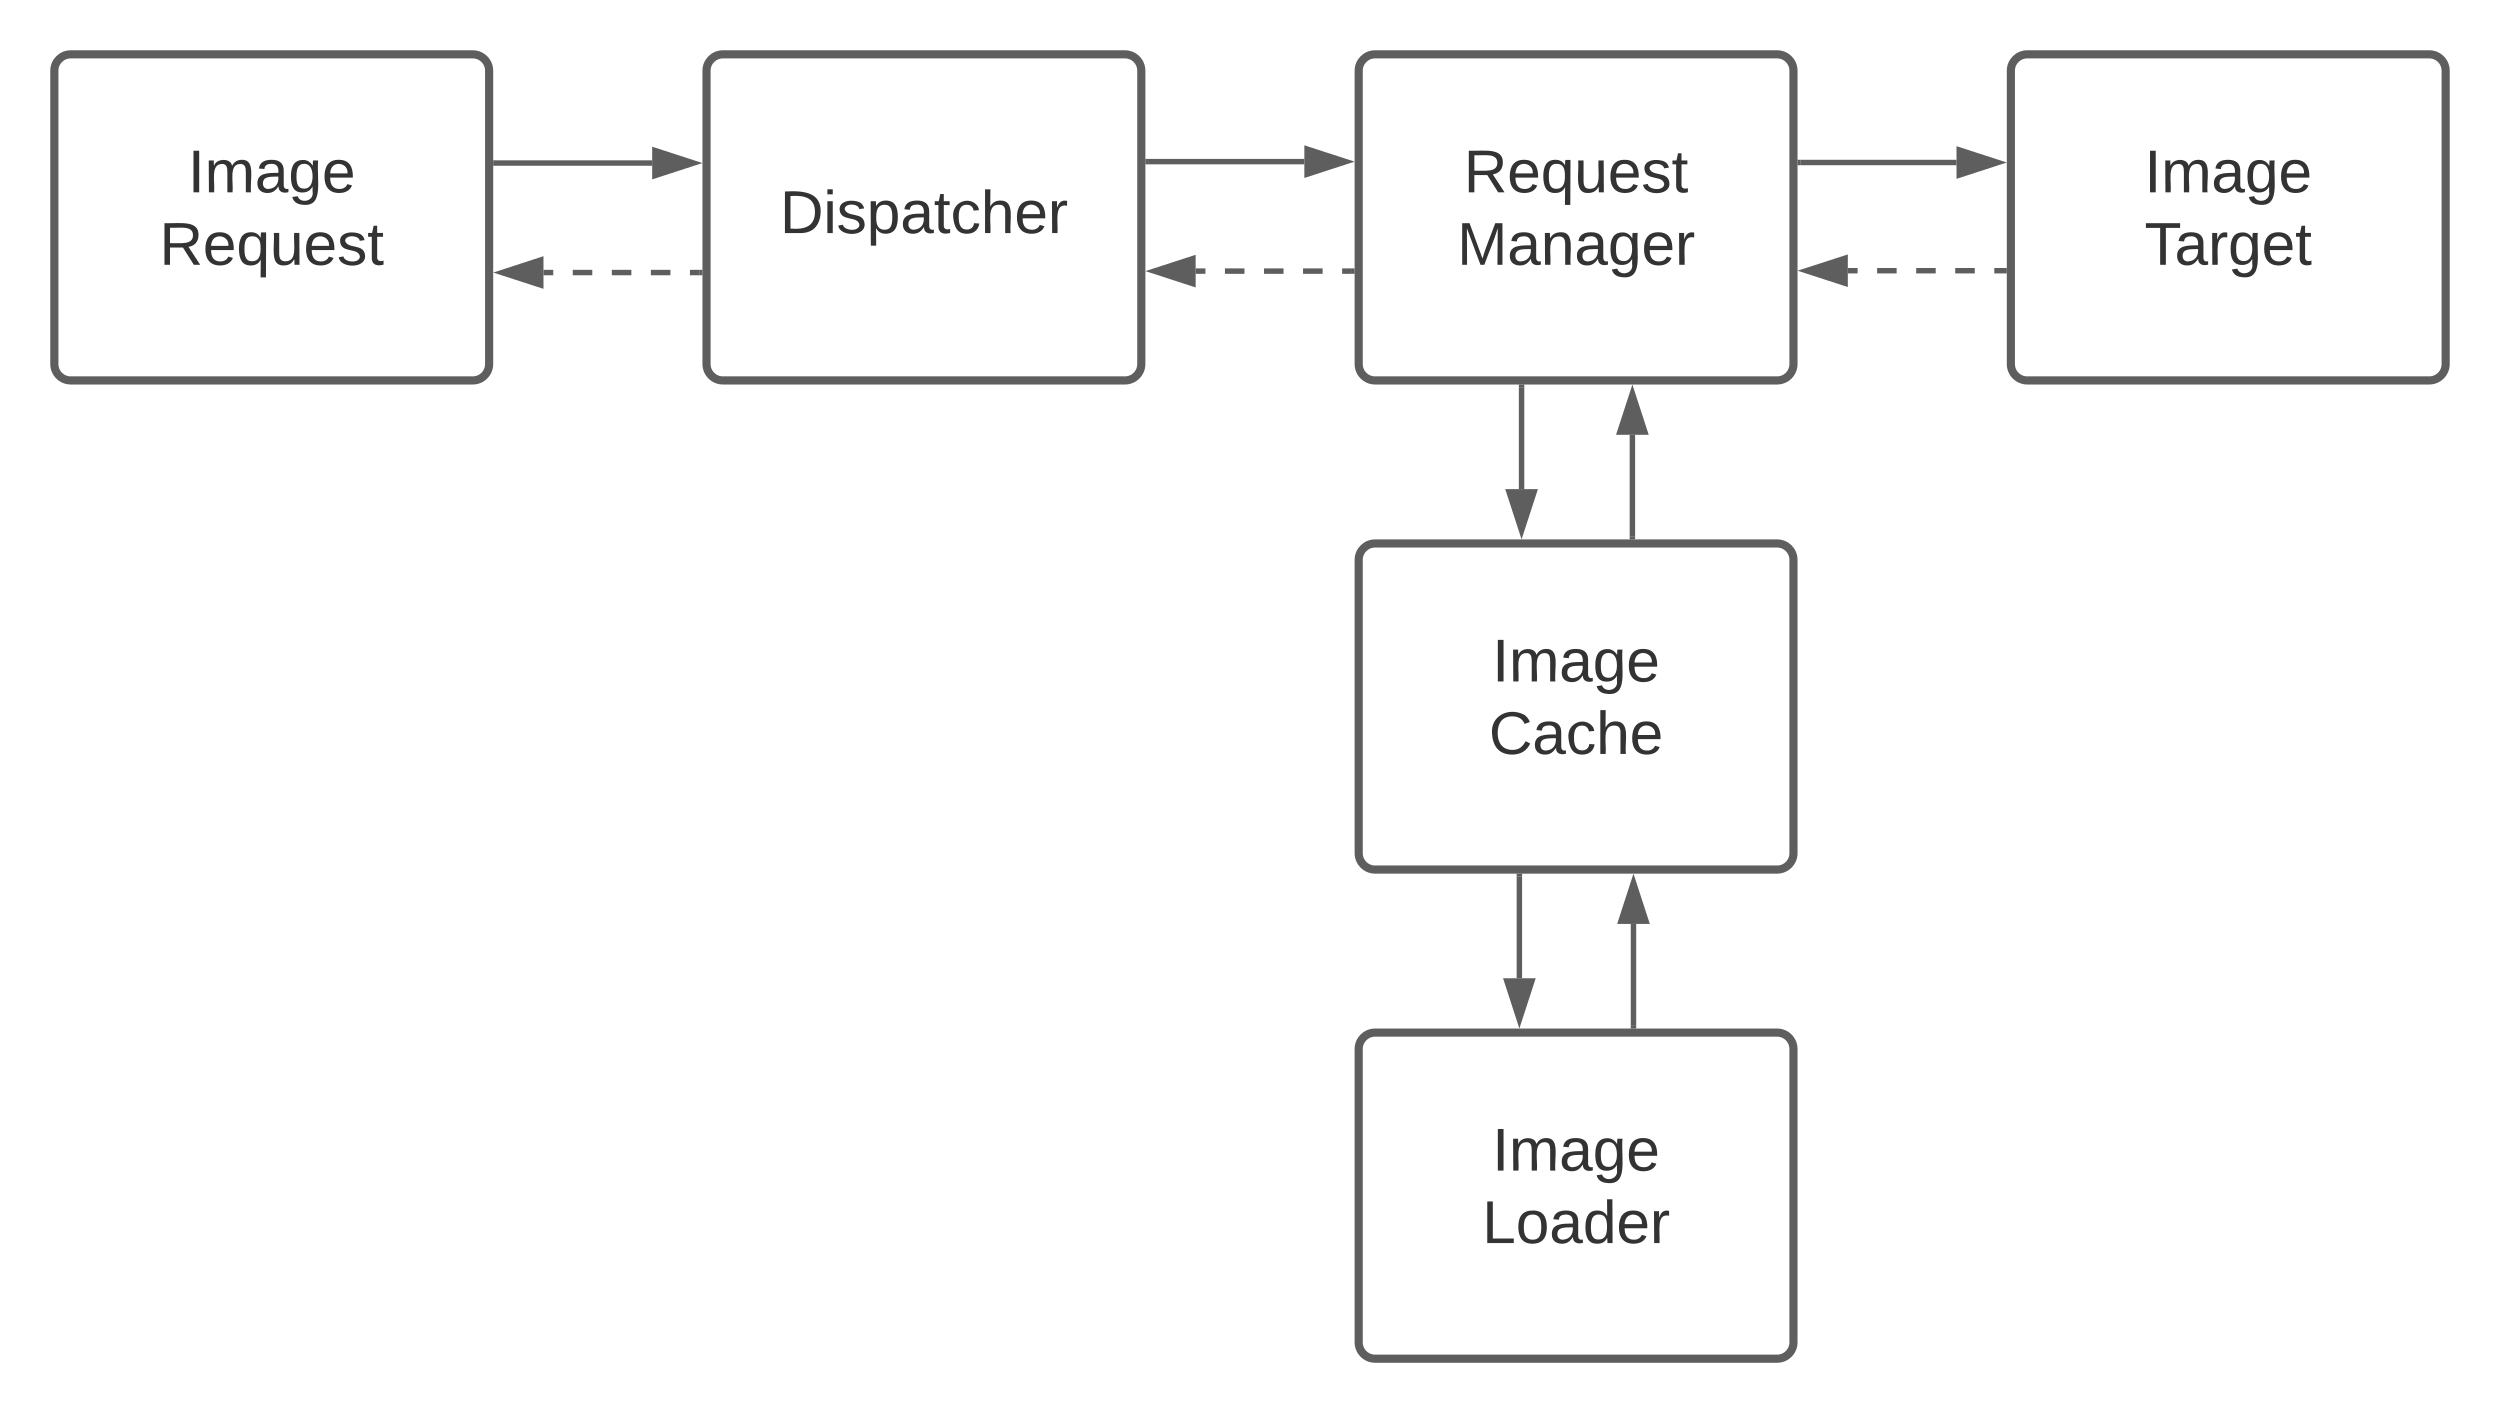
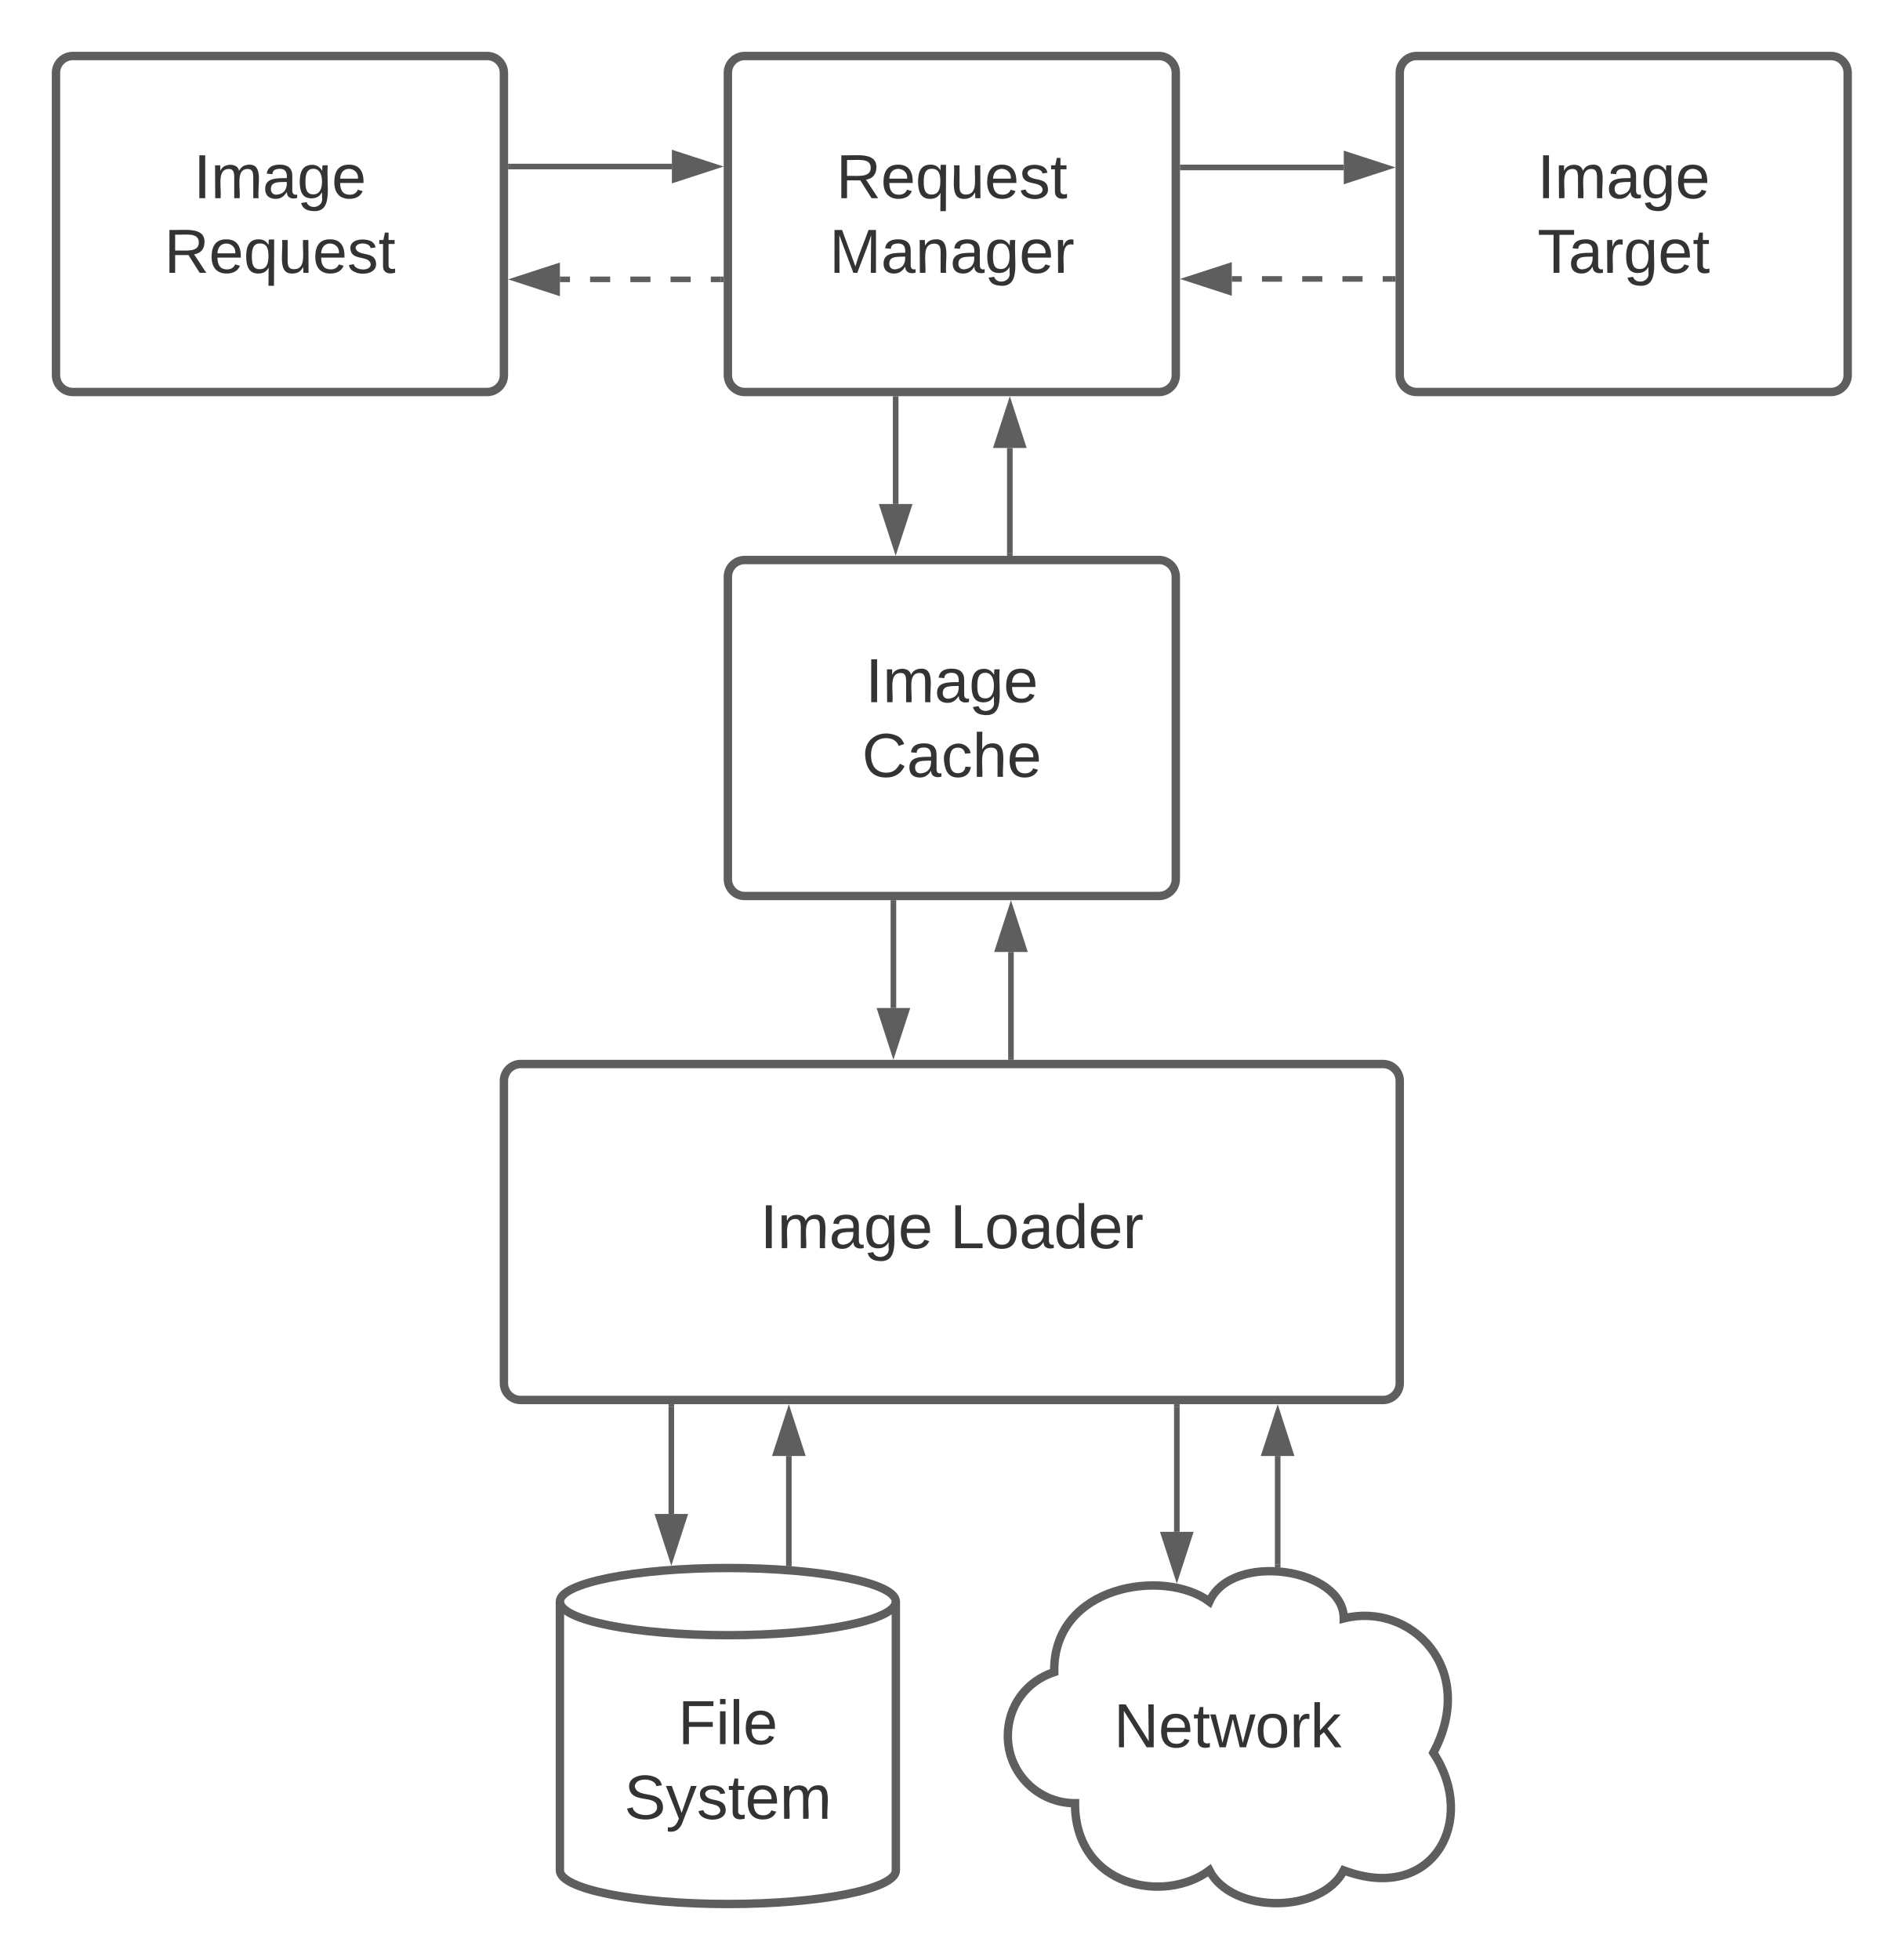
- <svg xmlns="http://www.w3.org/2000/svg" xmlns:ns1="lucid" xmlns:xlink="http://www.w3.org/1999/xlink" width="920" height="520">
+ <svg xmlns="http://www.w3.org/2000/svg" xmlns:ns1="lucid" xmlns:xlink="http://www.w3.org/1999/xlink" width="680" height="700">
  <g transform="translate(-60 -60)" ns1:page-tab-id="0_0">
    <path d="M0 0h1760v1360H0z" fill="#fff" />
+     <path d="M240 446c0-3.3 2.7-6 6-6h308c3.3 0 6 2.7 6 6v108c0 3.3-2.7 6-6 6H246c-3.3 0-6-2.7-6-6z" stroke="#5e5e5e" stroke-width="3" fill="#fff" />
+     <use xlink:href="#a" transform="matrix(1,0,0,1,252,452) translate(79.54321 53.77778)" />
+     <use xlink:href="#b" transform="matrix(1,0,0,1,252,452) translate(147.3827 53.77778)" />
    <path d="M320 86c0-3.3 2.7-6 6-6h148c3.3 0 6 2.7 6 6v108c0 3.3-2.7 6-6 6H326c-3.3 0-6-2.7-6-6z" stroke="#5e5e5e" stroke-width="3" fill="#fff" />
-     <use xlink:href="#a" transform="matrix(1,0,0,1,332,92) translate(15.00617 53.77778)" />
-     <path d="M560 446c0-3.3 2.7-6 6-6h148c3.3 0 6 2.7 6 6v108c0 3.3-2.7 6-6 6H566c-3.3 0-6-2.7-6-6z" stroke="#5e5e5e" stroke-width="3" fill="#fff" />
-     <use xlink:href="#b" transform="matrix(1,0,0,1,572,452) translate(37.16667 38.77778)" />
-     <use xlink:href="#c" transform="matrix(1,0,0,1,572,452) translate(33.46296 65.44444)" />
+     <use xlink:href="#c" transform="matrix(1,0,0,1,332,92) translate(26.67284 38.77778)" />
+     <use xlink:href="#d" transform="matrix(1,0,0,1,332,92) translate(24.23457 65.44444)" />
    <path d="M560 86c0-3.3 2.7-6 6-6h148c3.3 0 6 2.7 6 6v108c0 3.3-2.7 6-6 6H566c-3.3 0-6-2.7-6-6z" stroke="#5e5e5e" stroke-width="3" fill="#fff" />
-     <use xlink:href="#d" transform="matrix(1,0,0,1,572,92) translate(26.67284 38.77778)" />
-     <use xlink:href="#e" transform="matrix(1,0,0,1,572,92) translate(24.23457 65.44444)" />
-     <path d="M800 86c0-3.3 2.7-6 6-6h148c3.3 0 6 2.7 6 6v108c0 3.3-2.7 6-6 6H806c-3.3 0-6-2.7-6-6z" stroke="#5e5e5e" stroke-width="3" fill="#fff" />
-     <use xlink:href="#f" transform="matrix(1,0,0,1,812,92) translate(37.16667 38.77778)" />
-     <use xlink:href="#g" transform="matrix(1,0,0,1,812,92) translate(37.19753 65.44444)" />
-     <path d="M722.5 119.8H780" stroke="#5e5e5e" stroke-width="2" fill="none" />
-     <path d="M722.53 120.8h-1.03v-2h1.03" fill="#5e5e5e" />
-     <path d="M795.26 119.8L781 124.44v-9.27z" stroke="#5e5e5e" stroke-width="2" fill="#5e5e5e" />
-     <path d="M482.5 119.48H540" stroke="#5e5e5e" stroke-width="2" fill="none" />
-     <path d="M482.53 120.48h-1.03v-2h1.03" fill="#5e5e5e" />
-     <path d="M555.26 119.48L541 124.12v-9.27z" stroke="#5e5e5e" stroke-width="2" fill="#5e5e5e" />
-     <path d="M557.5 159.77h-3.6m-7.18 0h-7.2m-7.18 0h-7.18m-7.2 0h-7.18m-7.18 0H500" stroke="#5e5e5e" stroke-width="2" fill="none" />
-     <path d="M558.5 160.77h-1.03v-2h1.03" fill="#5e5e5e" />
-     <path d="M484.74 159.77l14.26-4.63v9.27z" stroke="#5e5e5e" stroke-width="2" fill="#5e5e5e" />
-     <path d="M560 266c0-3.3 2.7-6 6-6h148c3.3 0 6 2.7 6 6v108c0 3.3-2.7 6-6 6H566c-3.3 0-6-2.7-6-6z" stroke="#5e5e5e" stroke-width="3" fill="#fff" />
-     <use xlink:href="#f" transform="matrix(1,0,0,1,572,272) translate(37.16667 38.77778)" />
-     <use xlink:href="#h" transform="matrix(1,0,0,1,572,272) translate(35.9321 65.44444)" />
-     <path d="M619.94 202.5V240" stroke="#5e5e5e" stroke-width="2" fill="none" />
-     <path d="M620.94 202.53h-2v-1.03h2" fill="#5e5e5e" />
-     <path d="M619.94 255.26L615.3 241h9.28z" stroke="#5e5e5e" stroke-width="2" fill="#5e5e5e" />
-     <path d="M660.72 257.5V220" stroke="#5e5e5e" stroke-width="2" fill="none" />
-     <path d="M661.72 258.5h-2v-1.03h2" fill="#5e5e5e" />
-     <path d="M660.72 204.74l4.63 14.26h-9.27z" stroke="#5e5e5e" stroke-width="2" fill="#5e5e5e" />
-     <path d="M619.13 382.5V420" stroke="#5e5e5e" stroke-width="2" fill="none" />
-     <path d="M620.13 382.53h-2v-1.03h2" fill="#5e5e5e" />
-     <path d="M619.13 435.26L614.5 421h9.27z" stroke="#5e5e5e" stroke-width="2" fill="#5e5e5e" />
-     <path d="M661.12 437.5V400" stroke="#5e5e5e" stroke-width="2" fill="none" />
-     <path d="M662.12 438.5h-2v-1.03h2" fill="#5e5e5e" />
-     <path d="M661.12 384.74l4.64 14.26h-9.27z" stroke="#5e5e5e" stroke-width="2" fill="#5e5e5e" />
-     <path d="M797.5 159.62h-3.6m-7.18 0h-7.2m-7.18 0h-7.18m-7.2 0h-7.18m-7.18 0H740" stroke="#5e5e5e" stroke-width="2" fill="none" />
-     <path d="M798.5 160.62h-1.03v-2h1.03" fill="#5e5e5e" />
-     <path d="M724.74 159.62L739 155v9.26z" stroke="#5e5e5e" stroke-width="2" fill="#5e5e5e" />
+     <use xlink:href="#e" transform="matrix(1,0,0,1,572,92) translate(37.16667 38.77778)" />
+     <use xlink:href="#f" transform="matrix(1,0,0,1,572,92) translate(37.19753 65.44444)" />
+     <path d="M482.5 119.8H540" stroke="#5e5e5e" stroke-width="2" fill="none" />
+     <path d="M482.53 120.8h-1.03v-2h1.03" fill="#5e5e5e" />
+     <path d="M555.26 119.8L541 124.44v-9.27z" stroke="#5e5e5e" stroke-width="2" fill="#5e5e5e" />
+     <path d="M242.5 119.48H300" stroke="#5e5e5e" stroke-width="2" fill="none" />
+     <path d="M242.53 120.48h-1.03v-2h1.03" fill="#5e5e5e" />
+     <path d="M315.26 119.48L301 124.12v-9.27z" stroke="#5e5e5e" stroke-width="2" fill="#5e5e5e" />
+     <path d="M317.5 159.77h-3.6m-7.18 0h-7.2m-7.18 0h-7.18m-7.2 0h-7.18m-7.18 0H260" stroke="#5e5e5e" stroke-width="2" fill="none" />
+     <path d="M318.5 160.77h-1.03v-2h1.03" fill="#5e5e5e" />
+     <path d="M244.74 159.77l14.26-4.63v9.27z" stroke="#5e5e5e" stroke-width="2" fill="#5e5e5e" />
+     <path d="M320 266c0-3.3 2.7-6 6-6h148c3.3 0 6 2.7 6 6v108c0 3.3-2.7 6-6 6H326c-3.3 0-6-2.7-6-6z" stroke="#5e5e5e" stroke-width="3" fill="#fff" />
+     <use xlink:href="#e" transform="matrix(1,0,0,1,332,272) translate(37.16667 38.77778)" />
+     <use xlink:href="#g" transform="matrix(1,0,0,1,332,272) translate(35.9321 65.44444)" />
+     <path d="M379.94 202.5V240" stroke="#5e5e5e" stroke-width="2" fill="none" />
+     <path d="M380.94 202.53h-2v-1.03h2" fill="#5e5e5e" />
+     <path d="M379.94 255.26L375.3 241h9.28z" stroke="#5e5e5e" stroke-width="2" fill="#5e5e5e" />
+     <path d="M420.72 257.5V220" stroke="#5e5e5e" stroke-width="2" fill="none" />
+     <path d="M421.72 258.5h-2v-1.03h2" fill="#5e5e5e" />
+     <path d="M420.72 204.74l4.63 14.26h-9.27z" stroke="#5e5e5e" stroke-width="2" fill="#5e5e5e" />
+     <path d="M379.13 382.5V420" stroke="#5e5e5e" stroke-width="2" fill="none" />
+     <path d="M380.13 382.53h-2v-1.03h2" fill="#5e5e5e" />
+     <path d="M379.13 435.26L374.5 421h9.27z" stroke="#5e5e5e" stroke-width="2" fill="#5e5e5e" />
+     <path d="M421.12 437.5V400" stroke="#5e5e5e" stroke-width="2" fill="none" />
+     <path d="M422.12 438.5h-2v-1.03h2" fill="#5e5e5e" />
+     <path d="M421.12 384.74l4.64 14.26h-9.27z" stroke="#5e5e5e" stroke-width="2" fill="#5e5e5e" />
+     <path d="M557.5 159.62h-3.6m-7.18 0h-7.2m-7.18 0h-7.18m-7.2 0h-7.18m-7.18 0H500" stroke="#5e5e5e" stroke-width="2" fill="none" />
+     <path d="M558.5 160.62h-1.03v-2h1.03" fill="#5e5e5e" />
+     <path d="M484.74 159.62L499 155v9.26z" stroke="#5e5e5e" stroke-width="2" fill="#5e5e5e" />
    <path d="M80 86c0-3.3 2.7-6 6-6h148c3.3 0 6 2.7 6 6v108c0 3.3-2.7 6-6 6H86c-3.3 0-6-2.7-6-6z" stroke="#5e5e5e" stroke-width="3" fill="#fff" />
-     <use xlink:href="#b" transform="matrix(1,0,0,1,92,92) translate(37.16667 38.77778)" />
+     <use xlink:href="#h" transform="matrix(1,0,0,1,92,92) translate(37.16667 38.77778)" />
    <use xlink:href="#i" transform="matrix(1,0,0,1,92,92) translate(26.67284 65.44444)" />
-     <path d="M242.5 120H300" stroke="#5e5e5e" stroke-width="2" fill="none" />
-     <path d="M242.53 121h-1.03v-2h1.03" fill="#5e5e5e" />
-     <path d="M315.26 120L301 124.64v-9.28z" stroke="#5e5e5e" stroke-width="2" fill="#5e5e5e" />
-     <path d="M317.5 160.3h-3.6m-7.18 0h-7.2m-7.18 0h-7.18m-7.2 0h-7.18m-7.18 0H260" stroke="#5e5e5e" stroke-width="2" fill="none" />
-     <path d="M318.5 161.3h-1.03v-2h1.03" fill="#5e5e5e" />
-     <path d="M244.74 160.3l14.26-4.65v9.27z" stroke="#5e5e5e" stroke-width="2" fill="#5e5e5e" />
+     <path d="M444 704c-13.25 0-24-10.75-24-24 0-10.6 6.5-19.55 16.58-22.83C436 626 476 620 492 632c8-18 48-12 48 6 24-6 48 18 32 48 16 24 0 54-32 42-8 15.6-40 15.6-48 0-16 12-48 6-48-24z" stroke="#5e5e5e" stroke-width="3" fill="#fff" />
+     <use xlink:href="#j" transform="matrix(1,0,0,1,425,625) translate(32.85185 59.02778)" />
+     <path d="M380 728c0 6.63-26.86 12-60 12s-60-5.37-60-12v-96c0-6.63 26.86-12 60-12s60 5.37 60 12z" stroke="#5e5e5e" stroke-width="3" fill="#fff" />
+     <path d="M380 632c0 6.63-26.86 12-60 12s-60-5.37-60-12" stroke="#5e5e5e" stroke-width="3" fill="none" />
+     <use xlink:href="#k" transform="matrix(1,0,0,1,265,649) translate(37.19136 33.90278)" />
+     <use xlink:href="#l" transform="matrix(1,0,0,1,265,649) translate(17.99383 60.56944)" />
+     <path d="M299.8 562.5v38.2" stroke="#5e5e5e" stroke-width="2" fill="none" />
+     <path d="M300.8 562.53h-2v-1.03h2" fill="#5e5e5e" />
+     <path d="M299.8 615.96l-4.64-14.27h9.27z" stroke="#5e5e5e" stroke-width="2" fill="#5e5e5e" />
+     <path d="M341.78 618.37V580" stroke="#5e5e5e" stroke-width="2" fill="none" />
+     <path d="M342.78 619.4l-2-.07v-1h2" fill="#5e5e5e" />
+     <path d="M341.78 564.74l4.64 14.26h-9.27z" stroke="#5e5e5e" stroke-width="2" fill="#5e5e5e" />
+     <path d="M480.37 562.5v44.58" stroke="#5e5e5e" stroke-width="2" fill="none" />
+     <path d="M481.37 562.53h-2v-1.03h2" fill="#5e5e5e" />
+     <path d="M480.37 622.35l-4.64-14.27H485z" stroke="#5e5e5e" stroke-width="2" fill="#5e5e5e" />
+     <path d="M516.4 618.77V580" stroke="#5e5e5e" stroke-width="2" fill="none" />
+     <path d="M517.4 619.82l-2-.1v-.98h2" fill="#5e5e5e" />
+     <path d="M516.4 564.74L521 579h-9.27z" stroke="#5e5e5e" stroke-width="2" fill="#5e5e5e" />
    <defs>
-       <path fill="#333" d="M30-248c118-7 216 8 213 122C240-48 200 0 122 0H30v-248zM63-27c89 8 146-16 146-99s-60-101-146-95v194" id="j" />
-       <path fill="#333" d="M24-231v-30h32v30H24zM24 0v-190h32V0H24" id="k" />
-       <path fill="#333" d="M135-143c-3-34-86-38-87 0 15 53 115 12 119 90S17 21 10-45l28-5c4 36 97 45 98 0-10-56-113-15-118-90-4-57 82-63 122-42 12 7 21 19 24 35" id="l" />
-       <path fill="#333" d="M115-194c55 1 70 41 70 98S169 2 115 4C84 4 66-9 55-30l1 105H24l-1-265h31l2 30c10-21 28-34 59-34zm-8 174c40 0 45-34 45-75s-6-73-45-74c-42 0-51 32-51 76 0 43 10 73 51 73" id="m" />
-       <path fill="#333" d="M141-36C126-15 110 5 73 4 37 3 15-17 15-53c-1-64 63-63 125-63 3-35-9-54-41-54-24 1-41 7-42 31l-33-3c5-37 33-52 76-52 45 0 72 20 72 64v82c-1 20 7 32 28 27v20c-31 9-61-2-59-35zM48-53c0 20 12 33 32 33 41-3 63-29 60-74-43 2-92-5-92 41" id="n" />
-       <path fill="#333" d="M59-47c-2 24 18 29 38 22v24C64 9 27 4 27-40v-127H5v-23h24l9-43h21v43h35v23H59v120" id="o" />
-       <path fill="#333" d="M96-169c-40 0-48 33-48 73s9 75 48 75c24 0 41-14 43-38l32 2c-6 37-31 61-74 61-59 0-76-41-82-99-10-93 101-131 147-64 4 7 5 14 7 22l-32 3c-4-21-16-35-41-35" id="p" />
-       <path fill="#333" d="M106-169C34-169 62-67 57 0H25v-261h32l-1 103c12-21 28-36 61-36 89 0 53 116 60 194h-32v-121c2-32-8-49-39-48" id="q" />
-       <path fill="#333" d="M100-194c63 0 86 42 84 106H49c0 40 14 67 53 68 26 1 43-12 49-29l28 8c-11 28-37 45-77 45C44 4 14-33 15-96c1-61 26-98 85-98zm52 81c6-60-76-77-97-28-3 7-6 17-6 28h103" id="r" />
-       <path fill="#333" d="M114-163C36-179 61-72 57 0H25l-1-190h30c1 12-1 29 2 39 6-27 23-49 58-41v29" id="s" />
+       <path fill="#333" d="M33 0v-248h34V0H33" id="m" />
+       <path fill="#333" d="M210-169c-67 3-38 105-44 169h-31v-121c0-29-5-50-35-48C34-165 62-65 56 0H25l-1-190h30c1 10-1 24 2 32 10-44 99-50 107 0 11-21 27-35 58-36 85-2 47 119 55 194h-31v-121c0-29-5-49-35-48" id="n" />
+       <path fill="#333" d="M141-36C126-15 110 5 73 4 37 3 15-17 15-53c-1-64 63-63 125-63 3-35-9-54-41-54-24 1-41 7-42 31l-33-3c5-37 33-52 76-52 45 0 72 20 72 64v82c-1 20 7 32 28 27v20c-31 9-61-2-59-35zM48-53c0 20 12 33 32 33 41-3 63-29 60-74-43 2-92-5-92 41" id="o" />
+       <path fill="#333" d="M177-190C167-65 218 103 67 71c-23-6-38-20-44-43l32-5c15 47 100 32 89-28v-30C133-14 115 1 83 1 29 1 15-40 15-95c0-56 16-97 71-98 29-1 48 16 59 35 1-10 0-23 2-32h30zM94-22c36 0 50-32 50-73 0-42-14-75-50-75-39 0-46 34-46 75s6 73 46 73" id="p" />
+       <path fill="#333" d="M100-194c63 0 86 42 84 106H49c0 40 14 67 53 68 26 1 43-12 49-29l28 8c-11 28-37 45-77 45C44 4 14-33 15-96c1-61 26-98 85-98zm52 81c6-60-76-77-97-28-3 7-6 17-6 28h103" id="q" />
      <g id="a">
-         <use transform="matrix(0.0617284,0,0,0.0617284,0,0)" xlink:href="#j" />
-         <use transform="matrix(0.0617284,0,0,0.0617284,15.98765,0)" xlink:href="#k" />
-         <use transform="matrix(0.0617284,0,0,0.0617284,20.8642,0)" xlink:href="#l" />
-         <use transform="matrix(0.0617284,0,0,0.0617284,31.97531,0)" xlink:href="#m" />
-         <use transform="matrix(0.0617284,0,0,0.0617284,44.32099,0)" xlink:href="#n" />
-         <use transform="matrix(0.0617284,0,0,0.0617284,56.66667,0)" xlink:href="#o" />
-         <use transform="matrix(0.0617284,0,0,0.0617284,62.83951,0)" xlink:href="#p" />
-         <use transform="matrix(0.0617284,0,0,0.0617284,73.95062,0)" xlink:href="#q" />
-         <use transform="matrix(0.0617284,0,0,0.0617284,86.2963,0)" xlink:href="#r" />
-         <use transform="matrix(0.0617284,0,0,0.0617284,98.64198,0)" xlink:href="#s" />
+         <use transform="matrix(0.0617284,0,0,0.0617284,0,0)" xlink:href="#m" />
+         <use transform="matrix(0.0617284,0,0,0.0617284,6.17284,0)" xlink:href="#n" />
+         <use transform="matrix(0.0617284,0,0,0.0617284,24.62963,0)" xlink:href="#o" />
+         <use transform="matrix(0.0617284,0,0,0.0617284,36.97531,0)" xlink:href="#p" />
+         <use transform="matrix(0.0617284,0,0,0.0617284,49.32099,0)" xlink:href="#q" />
      </g>
-       <path fill="#333" d="M33 0v-248h34V0H33" id="t" />
-       <path fill="#333" d="M210-169c-67 3-38 105-44 169h-31v-121c0-29-5-50-35-48C34-165 62-65 56 0H25l-1-190h30c1 10-1 24 2 32 10-44 99-50 107 0 11-21 27-35 58-36 85-2 47 119 55 194h-31v-121c0-29-5-49-35-48" id="u" />
-       <path fill="#333" d="M177-190C167-65 218 103 67 71c-23-6-38-20-44-43l32-5c15 47 100 32 89-28v-30C133-14 115 1 83 1 29 1 15-40 15-95c0-56 16-97 71-98 29-1 48 16 59 35 1-10 0-23 2-32h30zM94-22c36 0 50-32 50-73 0-42-14-75-50-75-39 0-46 34-46 75s6 73 46 73" id="v" />
+       <path fill="#333" d="M30 0v-248h33v221h125V0H30" id="r" />
+       <path fill="#333" d="M100-194c62-1 85 37 85 99 1 63-27 99-86 99S16-35 15-95c0-66 28-99 85-99zM99-20c44 1 53-31 53-75 0-43-8-75-51-75s-53 32-53 75 10 74 51 75" id="s" />
+       <path fill="#333" d="M85-194c31 0 48 13 60 33l-1-100h32l1 261h-30c-2-10 0-23-3-31C134-8 116 4 85 4 32 4 16-35 15-94c0-66 23-100 70-100zm9 24c-40 0-46 34-46 75 0 40 6 74 45 74 42 0 51-32 51-76 0-42-9-74-50-73" id="t" />
+       <path fill="#333" d="M114-163C36-179 61-72 57 0H25l-1-190h30c1 12-1 29 2 39 6-27 23-49 58-41v29" id="u" />
      <g id="b">
-         <use transform="matrix(0.0617284,0,0,0.0617284,0,0)" xlink:href="#t" />
-         <use transform="matrix(0.0617284,0,0,0.0617284,6.17284,0)" xlink:href="#u" />
-         <use transform="matrix(0.0617284,0,0,0.0617284,24.62963,0)" xlink:href="#n" />
-         <use transform="matrix(0.0617284,0,0,0.0617284,36.97531,0)" xlink:href="#v" />
-         <use transform="matrix(0.0617284,0,0,0.0617284,49.32099,0)" xlink:href="#r" />
+         <use transform="matrix(0.0617284,0,0,0.0617284,0,0)" xlink:href="#r" />
+         <use transform="matrix(0.0617284,0,0,0.0617284,12.34568,0)" xlink:href="#s" />
+         <use transform="matrix(0.0617284,0,0,0.0617284,24.69136,0)" xlink:href="#o" />
+         <use transform="matrix(0.0617284,0,0,0.0617284,37.03704,0)" xlink:href="#t" />
+         <use transform="matrix(0.0617284,0,0,0.0617284,49.38272,0)" xlink:href="#q" />
+         <use transform="matrix(0.0617284,0,0,0.0617284,61.7284,0)" xlink:href="#u" />
      </g>
-       <path fill="#333" d="M30 0v-248h33v221h125V0H30" id="w" />
-       <path fill="#333" d="M100-194c62-1 85 37 85 99 1 63-27 99-86 99S16-35 15-95c0-66 28-99 85-99zM99-20c44 1 53-31 53-75 0-43-8-75-51-75s-53 32-53 75 10 74 51 75" id="x" />
-       <path fill="#333" d="M85-194c31 0 48 13 60 33l-1-100h32l1 261h-30c-2-10 0-23-3-31C134-8 116 4 85 4 32 4 16-35 15-94c0-66 23-100 70-100zm9 24c-40 0-46 34-46 75 0 40 6 74 45 74 42 0 51-32 51-76 0-42-9-74-50-73" id="y" />
+       <path fill="#333" d="M233-177c-1 41-23 64-60 70L243 0h-38l-65-103H63V0H30v-248c88 3 205-21 203 71zM63-129c60-2 137 13 137-47 0-61-80-42-137-45v92" id="v" />
+       <path fill="#333" d="M145-31C134-9 116 4 85 4 32 4 16-35 15-94c0-59 17-99 70-100 32-1 48 14 60 33 0-11-1-24 2-32h30l-1 268h-32zM93-21c41 0 51-33 51-76s-8-73-50-73c-40 0-46 35-46 75s5 74 45 74" id="w" />
+       <path fill="#333" d="M84 4C-5 8 30-112 23-190h32v120c0 31 7 50 39 49 72-2 45-101 50-169h31l1 190h-30c-1-10 1-25-2-33-11 22-28 36-60 37" id="x" />
+       <path fill="#333" d="M135-143c-3-34-86-38-87 0 15 53 115 12 119 90S17 21 10-45l28-5c4 36 97 45 98 0-10-56-113-15-118-90-4-57 82-63 122-42 12 7 21 19 24 35" id="y" />
+       <path fill="#333" d="M59-47c-2 24 18 29 38 22v24C64 9 27 4 27-40v-127H5v-23h24l9-43h21v43h35v23H59v120" id="z" />
      <g id="c">
-         <use transform="matrix(0.0617284,0,0,0.0617284,0,0)" xlink:href="#w" />
-         <use transform="matrix(0.0617284,0,0,0.0617284,12.34568,0)" xlink:href="#x" />
-         <use transform="matrix(0.0617284,0,0,0.0617284,24.69136,0)" xlink:href="#n" />
-         <use transform="matrix(0.0617284,0,0,0.0617284,37.03704,0)" xlink:href="#y" />
-         <use transform="matrix(0.0617284,0,0,0.0617284,49.38272,0)" xlink:href="#r" />
-         <use transform="matrix(0.0617284,0,0,0.0617284,61.7284,0)" xlink:href="#s" />
+         <use transform="matrix(0.0617284,0,0,0.0617284,0,0)" xlink:href="#v" />
+         <use transform="matrix(0.0617284,0,0,0.0617284,15.98765,0)" xlink:href="#q" />
+         <use transform="matrix(0.0617284,0,0,0.0617284,28.33333,0)" xlink:href="#w" />
+         <use transform="matrix(0.0617284,0,0,0.0617284,40.67901,0)" xlink:href="#x" />
+         <use transform="matrix(0.0617284,0,0,0.0617284,53.02469,0)" xlink:href="#q" />
+         <use transform="matrix(0.0617284,0,0,0.0617284,65.37037,0)" xlink:href="#y" />
+         <use transform="matrix(0.0617284,0,0,0.0617284,76.48148,0)" xlink:href="#z" />
      </g>
-       <path fill="#333" d="M233-177c-1 41-23 64-60 70L243 0h-38l-65-103H63V0H30v-248c88 3 205-21 203 71zM63-129c60-2 137 13 137-47 0-61-80-42-137-45v92" id="z" />
-       <path fill="#333" d="M145-31C134-9 116 4 85 4 32 4 16-35 15-94c0-59 17-99 70-100 32-1 48 14 60 33 0-11-1-24 2-32h30l-1 268h-32zM93-21c41 0 51-33 51-76s-8-73-50-73c-40 0-46 35-46 75s5 74 45 74" id="A" />
-       <path fill="#333" d="M84 4C-5 8 30-112 23-190h32v120c0 31 7 50 39 49 72-2 45-101 50-169h31l1 190h-30c-1-10 1-25-2-33-11 22-28 36-60 37" id="B" />
+       <path fill="#333" d="M240 0l2-218c-23 76-54 145-80 218h-23L58-218 59 0H30v-248h44l77 211c21-75 51-140 76-211h43V0h-30" id="A" />
+       <path fill="#333" d="M117-194c89-4 53 116 60 194h-32v-121c0-31-8-49-39-48C34-167 62-67 57 0H25l-1-190h30c1 10-1 24 2 32 11-22 29-35 61-36" id="B" />
      <g id="d">
-         <use transform="matrix(0.0617284,0,0,0.0617284,0,0)" xlink:href="#z" />
-         <use transform="matrix(0.0617284,0,0,0.0617284,15.98765,0)" xlink:href="#r" />
-         <use transform="matrix(0.0617284,0,0,0.0617284,28.33333,0)" xlink:href="#A" />
-         <use transform="matrix(0.0617284,0,0,0.0617284,40.67901,0)" xlink:href="#B" />
-         <use transform="matrix(0.0617284,0,0,0.0617284,53.02469,0)" xlink:href="#r" />
-         <use transform="matrix(0.0617284,0,0,0.0617284,65.37037,0)" xlink:href="#l" />
-         <use transform="matrix(0.0617284,0,0,0.0617284,76.48148,0)" xlink:href="#o" />
+         <use transform="matrix(0.0617284,0,0,0.0617284,0,0)" xlink:href="#A" />
+         <use transform="matrix(0.0617284,0,0,0.0617284,18.45679,0)" xlink:href="#o" />
+         <use transform="matrix(0.0617284,0,0,0.0617284,30.80247,0)" xlink:href="#B" />
+         <use transform="matrix(0.0617284,0,0,0.0617284,43.14815,0)" xlink:href="#o" />
+         <use transform="matrix(0.0617284,0,0,0.0617284,55.49383,0)" xlink:href="#p" />
+         <use transform="matrix(0.0617284,0,0,0.0617284,67.83951,0)" xlink:href="#q" />
+         <use transform="matrix(0.0617284,0,0,0.0617284,80.18519,0)" xlink:href="#u" />
      </g>
-       <path fill="#333" d="M240 0l2-218c-23 76-54 145-80 218h-23L58-218 59 0H30v-248h44l77 211c21-75 51-140 76-211h43V0h-30" id="C" />
-       <path fill="#333" d="M117-194c89-4 53 116 60 194h-32v-121c0-31-8-49-39-48C34-167 62-67 57 0H25l-1-190h30c1 10-1 24 2 32 11-22 29-35 61-36" id="D" />
      <g id="e">
+         <use transform="matrix(0.0617284,0,0,0.0617284,0,0)" xlink:href="#m" />
+         <use transform="matrix(0.0617284,0,0,0.0617284,6.17284,0)" xlink:href="#n" />
+         <use transform="matrix(0.0617284,0,0,0.0617284,24.62963,0)" xlink:href="#o" />
+         <use transform="matrix(0.0617284,0,0,0.0617284,36.97531,0)" xlink:href="#p" />
+         <use transform="matrix(0.0617284,0,0,0.0617284,49.32099,0)" xlink:href="#q" />
+       </g>
+       <path fill="#333" d="M127-220V0H93v-220H8v-28h204v28h-85" id="C" />
+       <g id="f">
        <use transform="matrix(0.0617284,0,0,0.0617284,0,0)" xlink:href="#C" />
-         <use transform="matrix(0.0617284,0,0,0.0617284,18.45679,0)" xlink:href="#n" />
-         <use transform="matrix(0.0617284,0,0,0.0617284,30.80247,0)" xlink:href="#D" />
-         <use transform="matrix(0.0617284,0,0,0.0617284,43.14815,0)" xlink:href="#n" />
-         <use transform="matrix(0.0617284,0,0,0.0617284,55.49383,0)" xlink:href="#v" />
-         <use transform="matrix(0.0617284,0,0,0.0617284,67.83951,0)" xlink:href="#r" />
-         <use transform="matrix(0.0617284,0,0,0.0617284,80.18519,0)" xlink:href="#s" />
+         <use transform="matrix(0.0617284,0,0,0.0617284,11.04938,0)" xlink:href="#o" />
+         <use transform="matrix(0.0617284,0,0,0.0617284,23.39506,0)" xlink:href="#u" />
+         <use transform="matrix(0.0617284,0,0,0.0617284,30.74074,0)" xlink:href="#p" />
+         <use transform="matrix(0.0617284,0,0,0.0617284,43.08642,0)" xlink:href="#q" />
+         <use transform="matrix(0.0617284,0,0,0.0617284,55.4321,0)" xlink:href="#z" />
      </g>
-       <g id="f">
-         <use transform="matrix(0.0617284,0,0,0.0617284,0,0)" xlink:href="#t" />
-         <use transform="matrix(0.0617284,0,0,0.0617284,6.17284,0)" xlink:href="#u" />
-         <use transform="matrix(0.0617284,0,0,0.0617284,24.62963,0)" xlink:href="#n" />
-         <use transform="matrix(0.0617284,0,0,0.0617284,36.97531,0)" xlink:href="#v" />
-         <use transform="matrix(0.0617284,0,0,0.0617284,49.32099,0)" xlink:href="#r" />
+       <path fill="#333" d="M212-179c-10-28-35-45-73-45-59 0-87 40-87 99 0 60 29 101 89 101 43 0 62-24 78-52l27 14C228-24 195 4 139 4 59 4 22-46 18-125c-6-104 99-153 187-111 19 9 31 26 39 46" id="D" />
+       <path fill="#333" d="M96-169c-40 0-48 33-48 73s9 75 48 75c24 0 41-14 43-38l32 2c-6 37-31 61-74 61-59 0-76-41-82-99-10-93 101-131 147-64 4 7 5 14 7 22l-32 3c-4-21-16-35-41-35" id="E" />
+       <path fill="#333" d="M106-169C34-169 62-67 57 0H25v-261h32l-1 103c12-21 28-36 61-36 89 0 53 116 60 194h-32v-121c2-32-8-49-39-48" id="F" />
+       <g id="g">
+         <use transform="matrix(0.0617284,0,0,0.0617284,0,0)" xlink:href="#D" />
+         <use transform="matrix(0.0617284,0,0,0.0617284,15.98765,0)" xlink:href="#o" />
+         <use transform="matrix(0.0617284,0,0,0.0617284,28.33333,0)" xlink:href="#E" />
+         <use transform="matrix(0.0617284,0,0,0.0617284,39.44444,0)" xlink:href="#F" />
+         <use transform="matrix(0.0617284,0,0,0.0617284,51.79012,0)" xlink:href="#q" />
      </g>
-       <path fill="#333" d="M127-220V0H93v-220H8v-28h204v28h-85" id="E" />
-       <g id="g">
-         <use transform="matrix(0.0617284,0,0,0.0617284,0,0)" xlink:href="#E" />
-         <use transform="matrix(0.0617284,0,0,0.0617284,11.04938,0)" xlink:href="#n" />
-         <use transform="matrix(0.0617284,0,0,0.0617284,23.39506,0)" xlink:href="#s" />
-         <use transform="matrix(0.0617284,0,0,0.0617284,30.74074,0)" xlink:href="#v" />
-         <use transform="matrix(0.0617284,0,0,0.0617284,43.08642,0)" xlink:href="#r" />
-         <use transform="matrix(0.0617284,0,0,0.0617284,55.4321,0)" xlink:href="#o" />
-       </g>
-       <path fill="#333" d="M212-179c-10-28-35-45-73-45-59 0-87 40-87 99 0 60 29 101 89 101 43 0 62-24 78-52l27 14C228-24 195 4 139 4 59 4 22-46 18-125c-6-104 99-153 187-111 19 9 31 26 39 46" id="F" />
      <g id="h">
-         <use transform="matrix(0.0617284,0,0,0.0617284,0,0)" xlink:href="#F" />
-         <use transform="matrix(0.0617284,0,0,0.0617284,15.98765,0)" xlink:href="#n" />
-         <use transform="matrix(0.0617284,0,0,0.0617284,28.33333,0)" xlink:href="#p" />
-         <use transform="matrix(0.0617284,0,0,0.0617284,39.44444,0)" xlink:href="#q" />
-         <use transform="matrix(0.0617284,0,0,0.0617284,51.79012,0)" xlink:href="#r" />
+         <use transform="matrix(0.0617284,0,0,0.0617284,0,0)" xlink:href="#m" />
+         <use transform="matrix(0.0617284,0,0,0.0617284,6.17284,0)" xlink:href="#n" />
+         <use transform="matrix(0.0617284,0,0,0.0617284,24.62963,0)" xlink:href="#o" />
+         <use transform="matrix(0.0617284,0,0,0.0617284,36.97531,0)" xlink:href="#p" />
+         <use transform="matrix(0.0617284,0,0,0.0617284,49.32099,0)" xlink:href="#q" />
      </g>
      <g id="i">
-         <use transform="matrix(0.0617284,0,0,0.0617284,0,0)" xlink:href="#z" />
-         <use transform="matrix(0.0617284,0,0,0.0617284,15.98765,0)" xlink:href="#r" />
-         <use transform="matrix(0.0617284,0,0,0.0617284,28.33333,0)" xlink:href="#A" />
-         <use transform="matrix(0.0617284,0,0,0.0617284,40.67901,0)" xlink:href="#B" />
-         <use transform="matrix(0.0617284,0,0,0.0617284,53.02469,0)" xlink:href="#r" />
-         <use transform="matrix(0.0617284,0,0,0.0617284,65.37037,0)" xlink:href="#l" />
-         <use transform="matrix(0.0617284,0,0,0.0617284,76.48148,0)" xlink:href="#o" />
+         <use transform="matrix(0.0617284,0,0,0.0617284,0,0)" xlink:href="#v" />
+         <use transform="matrix(0.0617284,0,0,0.0617284,15.98765,0)" xlink:href="#q" />
+         <use transform="matrix(0.0617284,0,0,0.0617284,28.33333,0)" xlink:href="#w" />
+         <use transform="matrix(0.0617284,0,0,0.0617284,40.67901,0)" xlink:href="#x" />
+         <use transform="matrix(0.0617284,0,0,0.0617284,53.02469,0)" xlink:href="#q" />
+         <use transform="matrix(0.0617284,0,0,0.0617284,65.37037,0)" xlink:href="#y" />
+         <use transform="matrix(0.0617284,0,0,0.0617284,76.48148,0)" xlink:href="#z" />
+       </g>
+       <path fill="#333" d="M190 0L58-211 59 0H30v-248h39L202-35l-2-213h31V0h-41" id="G" />
+       <path fill="#333" d="M206 0h-36l-40-164L89 0H53L-1-190h32L70-26l43-164h34l41 164 42-164h31" id="H" />
+       <path fill="#333" d="M143 0L79-87 56-68V0H24v-261h32v163l83-92h37l-77 82L181 0h-38" id="I" />
+       <g id="j">
+         <use transform="matrix(0.0617284,0,0,0.0617284,0,0)" xlink:href="#G" />
+         <use transform="matrix(0.0617284,0,0,0.0617284,15.98765,0)" xlink:href="#q" />
+         <use transform="matrix(0.0617284,0,0,0.0617284,28.33333,0)" xlink:href="#z" />
+         <use transform="matrix(0.0617284,0,0,0.0617284,34.50617,0)" xlink:href="#H" />
+         <use transform="matrix(0.0617284,0,0,0.0617284,50.49383,0)" xlink:href="#s" />
+         <use transform="matrix(0.0617284,0,0,0.0617284,62.83951,0)" xlink:href="#u" />
+         <use transform="matrix(0.0617284,0,0,0.0617284,70.18519,0)" xlink:href="#I" />
+       </g>
+       <path fill="#333" d="M63-220v92h138v28H63V0H30v-248h175v28H63" id="J" />
+       <path fill="#333" d="M24-231v-30h32v30H24zM24 0v-190h32V0H24" id="K" />
+       <path fill="#333" d="M24 0v-261h32V0H24" id="L" />
+       <g id="k">
+         <use transform="matrix(0.0617284,0,0,0.0617284,0,0)" xlink:href="#J" />
+         <use transform="matrix(0.0617284,0,0,0.0617284,13.51852,0)" xlink:href="#K" />
+         <use transform="matrix(0.0617284,0,0,0.0617284,18.39506,0)" xlink:href="#L" />
+         <use transform="matrix(0.0617284,0,0,0.0617284,23.2716,0)" xlink:href="#q" />
+       </g>
+       <path fill="#333" d="M185-189c-5-48-123-54-124 2 14 75 158 14 163 119 3 78-121 87-175 55-17-10-28-26-33-46l33-7c5 56 141 63 141-1 0-78-155-14-162-118-5-82 145-84 179-34 5 7 8 16 11 25" id="M" />
+       <path fill="#333" d="M179-190L93 31C79 59 56 82 12 73V49c39 6 53-20 64-50L1-190h34L92-34l54-156h33" id="N" />
+       <g id="l">
+         <use transform="matrix(0.0617284,0,0,0.0617284,0,0)" xlink:href="#M" />
+         <use transform="matrix(0.0617284,0,0,0.0617284,14.81481,0)" xlink:href="#N" />
+         <use transform="matrix(0.0617284,0,0,0.0617284,25.92593,0)" xlink:href="#y" />
+         <use transform="matrix(0.0617284,0,0,0.0617284,37.03704,0)" xlink:href="#z" />
+         <use transform="matrix(0.0617284,0,0,0.0617284,43.20988,0)" xlink:href="#q" />
+         <use transform="matrix(0.0617284,0,0,0.0617284,55.55556,0)" xlink:href="#n" />
      </g>
    </defs>
  </g>
</svg>
